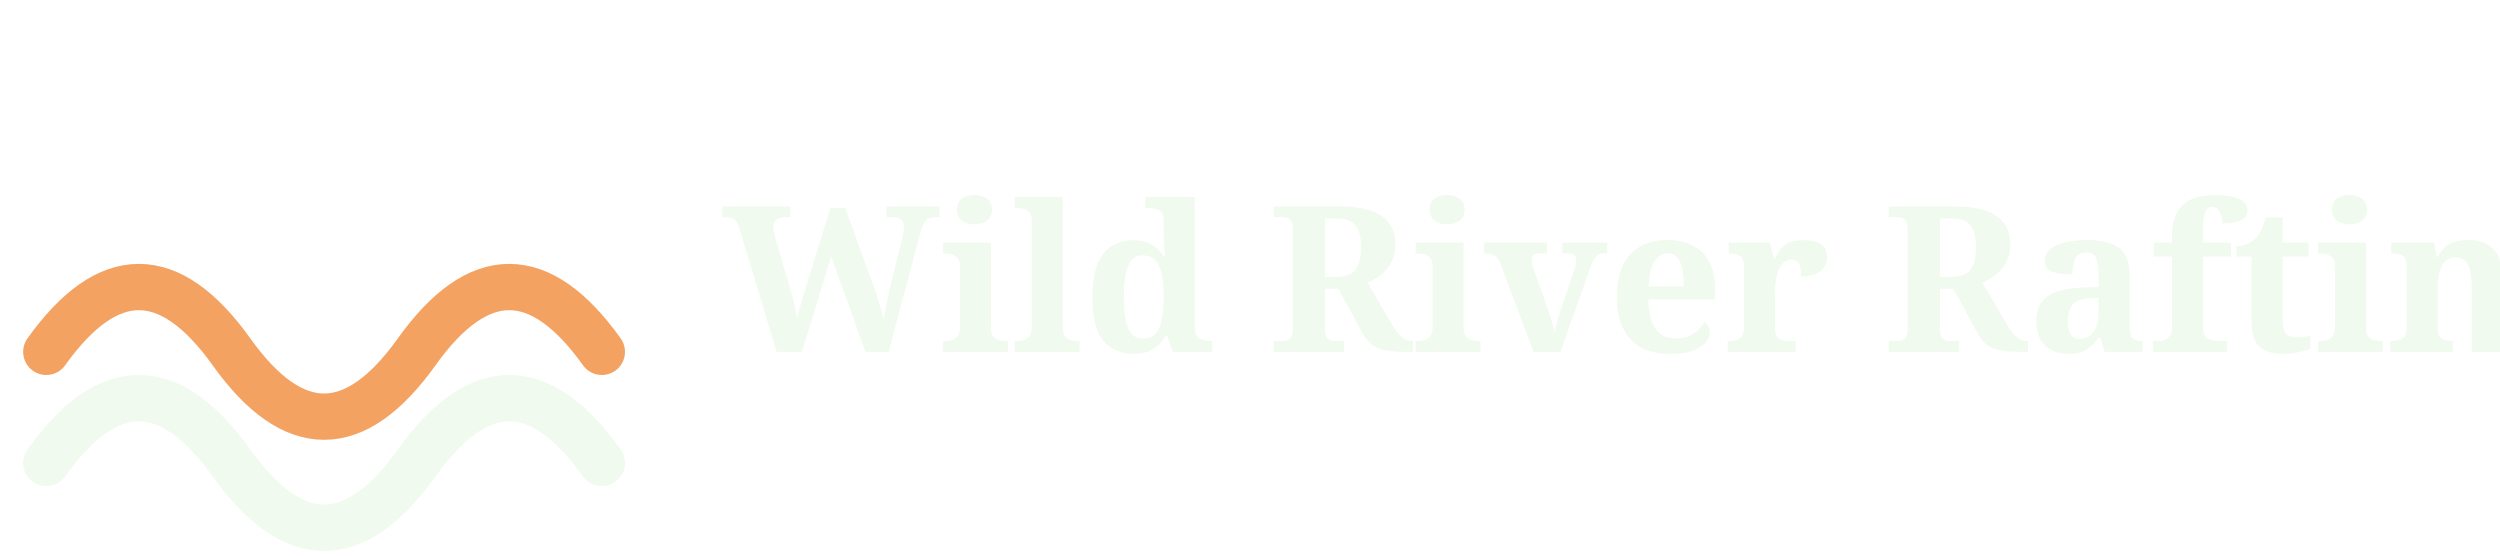
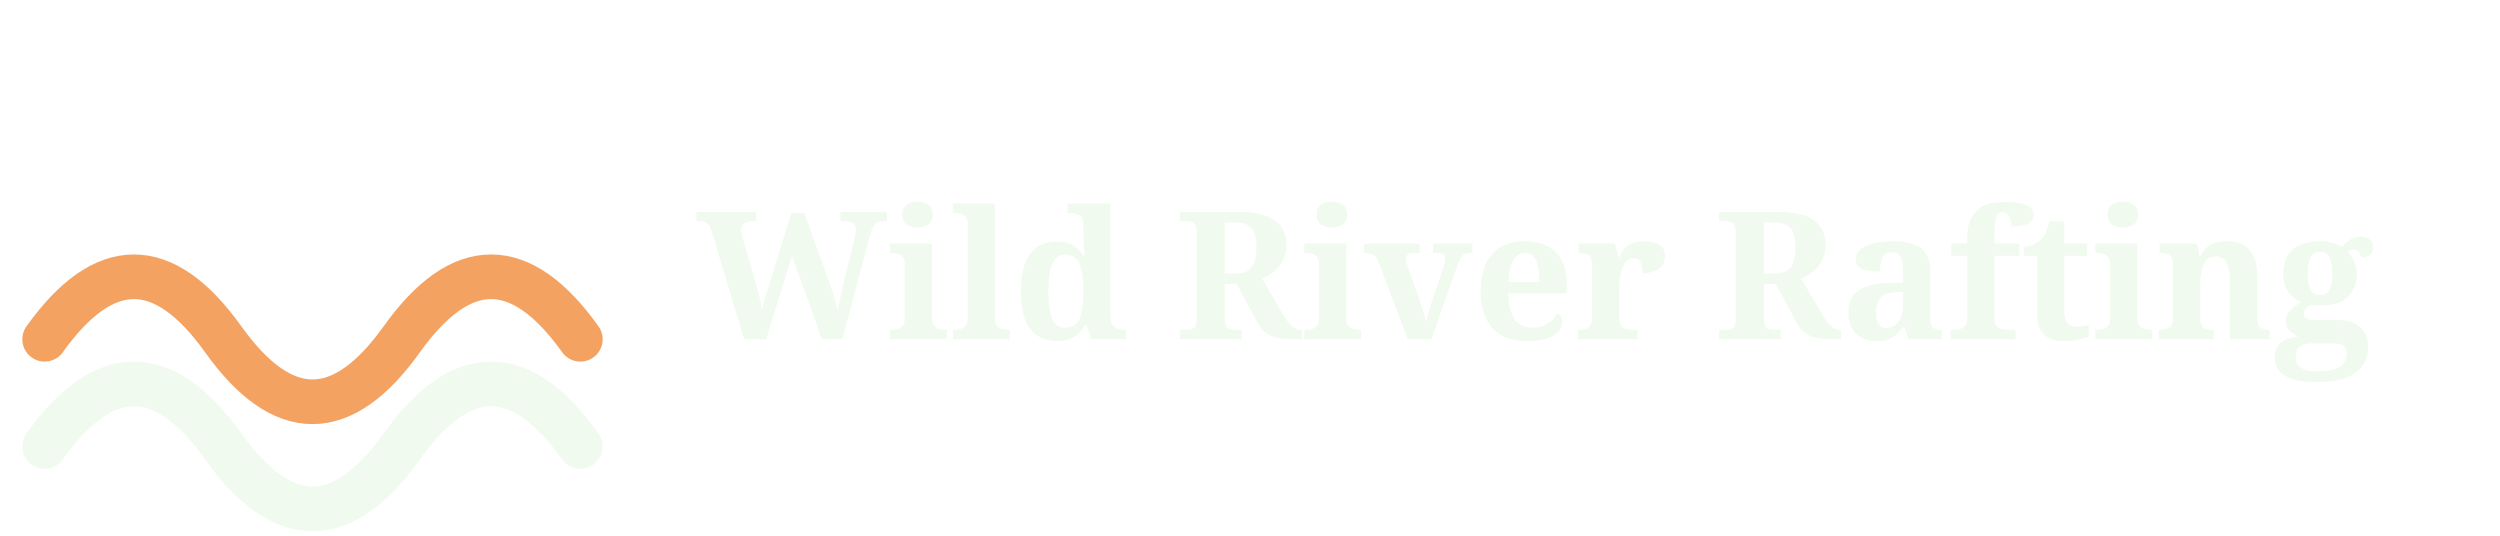
- <svg xmlns="http://www.w3.org/2000/svg" viewBox="0 0 270 60" role="img" aria-label="Wild River Rafting logo">
+ <svg xmlns="http://www.w3.org/2000/svg" viewBox="0 0 280 60" role="img" aria-label="Wild River Rafting logo">
  <path d="M5 38 Q15 24 25 38 T45 38 T65 38" fill="none" stroke="#f4a261" stroke-width="5" stroke-linecap="round" />
  <path d="M5 50 Q15 36 25 50 T45 50 T65 50" fill="none" stroke="#f1faee" stroke-width="5" stroke-linecap="round" />
-   <text x="78" y="38" font-family="Georgia, serif" font-size="22" font-weight="bold" fill="#f1faee">Wild River Rafting</text>
+   <text x="78" y="38" font-family="Georgia, serif" font-size="20" font-weight="bold" fill="#f1faee" textLength="190" lengthAdjust="spacingAndGlyphs">Wild River Rafting</text>
</svg>
